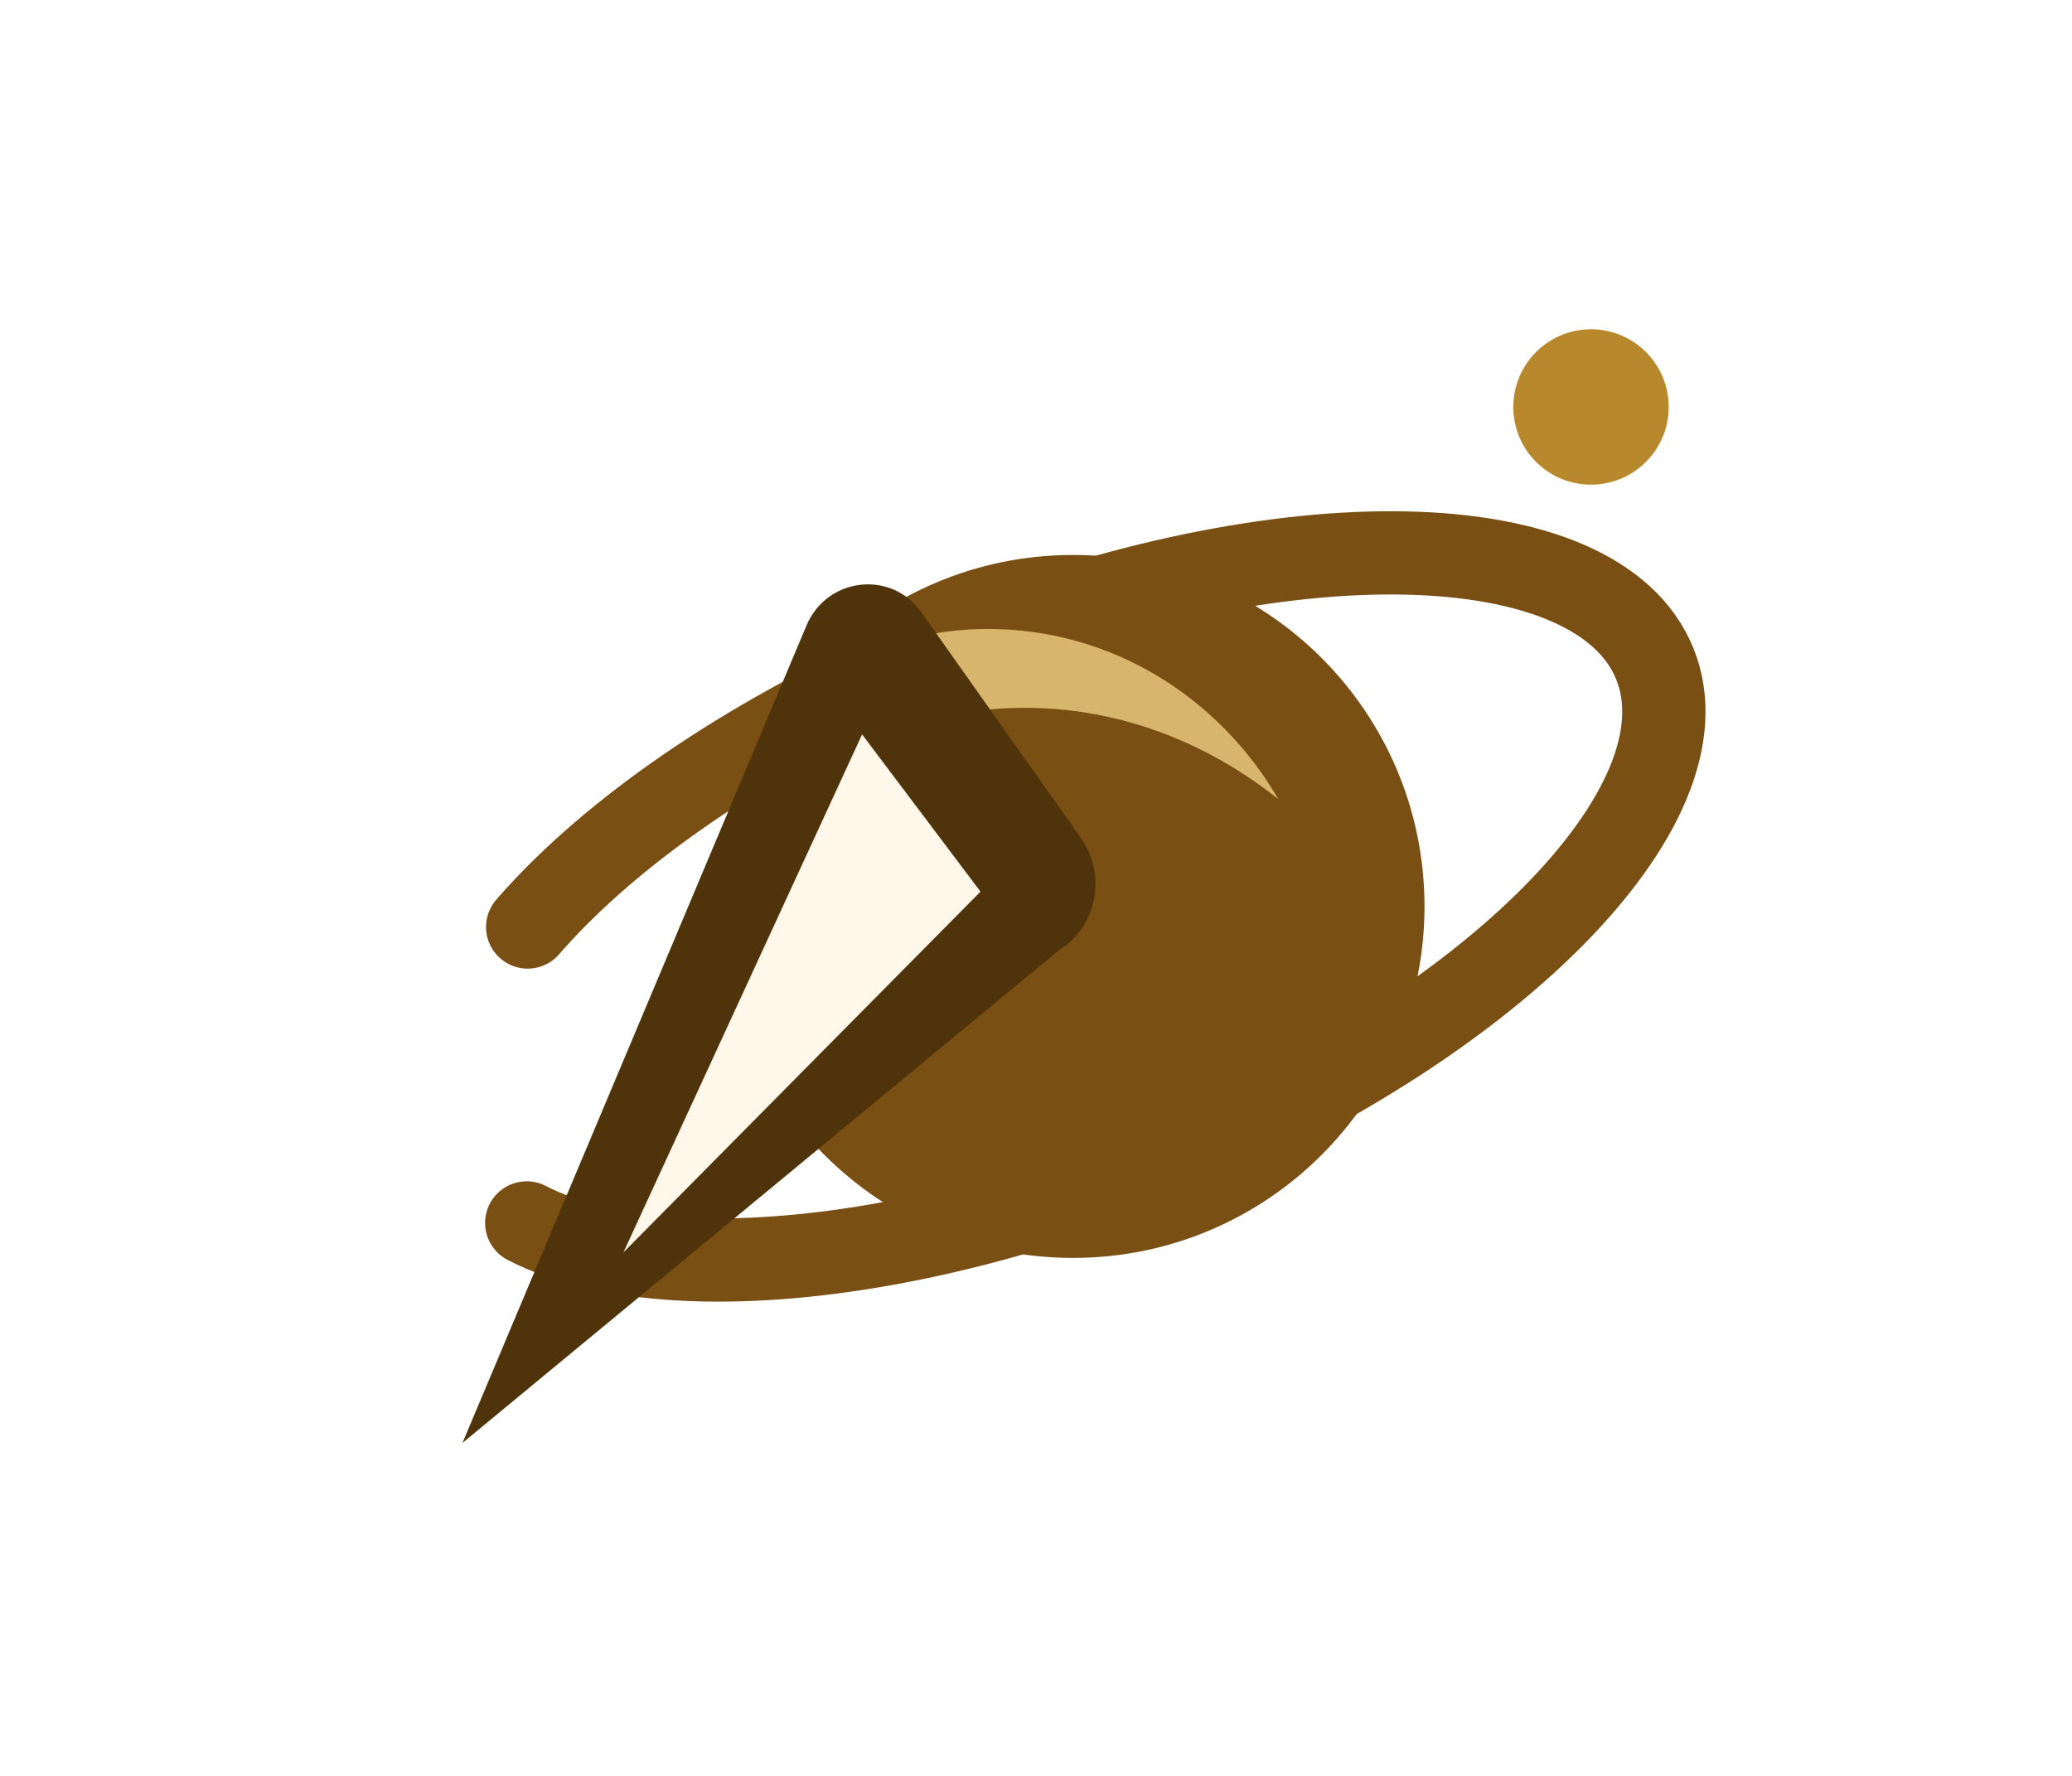
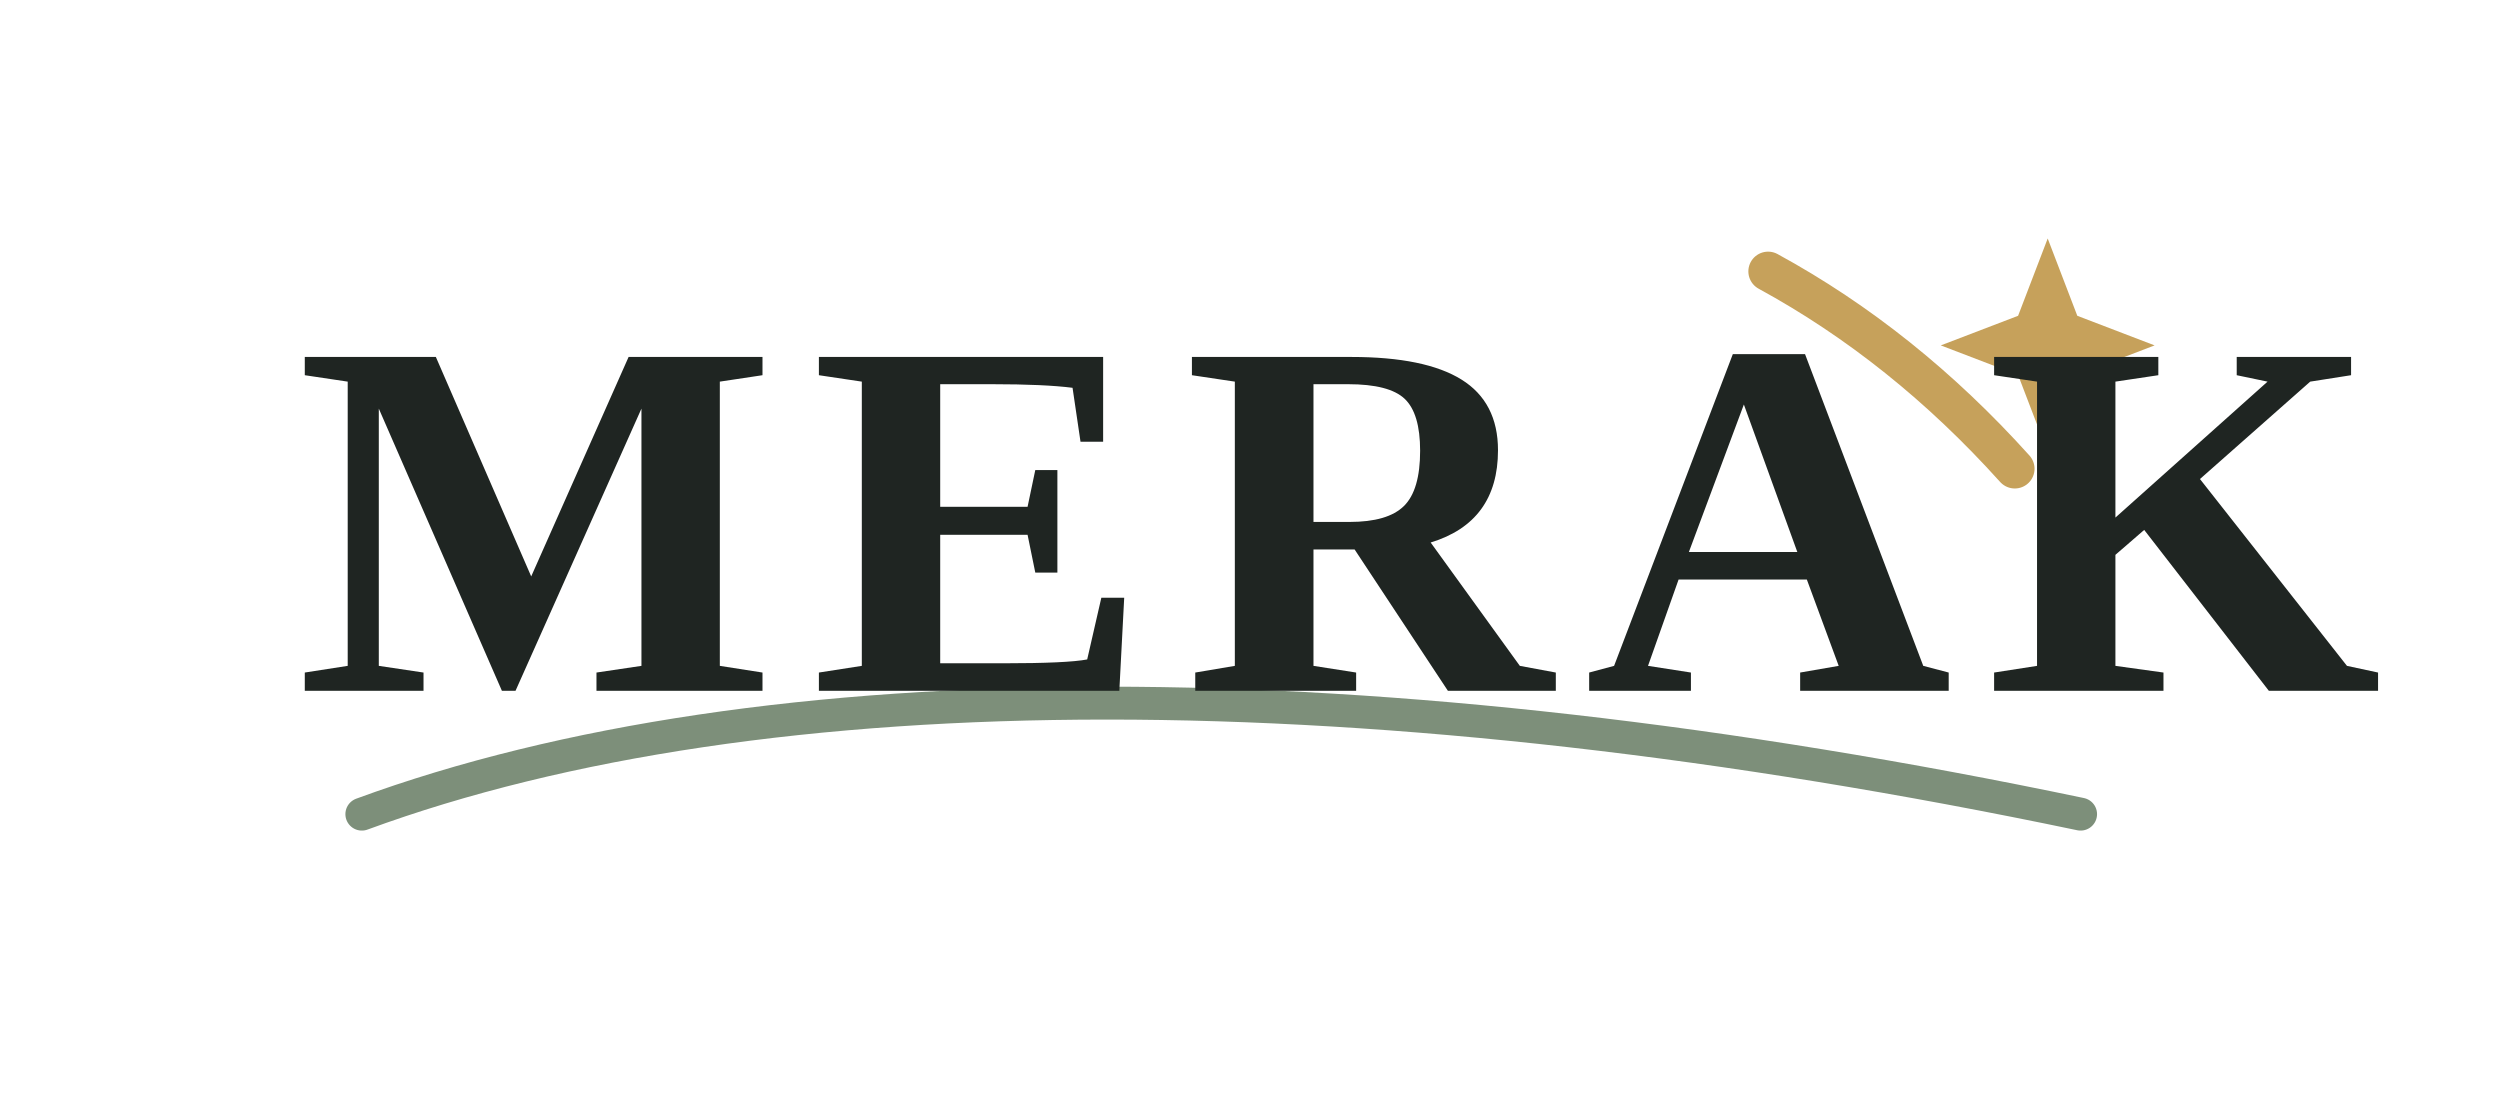
- <svg xmlns="http://www.w3.org/2000/svg" width="112" height="96" viewBox="0 0 112 96" fill="none">
-   <ellipse cx="57" cy="49" rx="35" ry="15" transform="rotate(-22 57 49)" stroke="#7A4F13" stroke-width="4.5" stroke-linecap="round" stroke-dasharray="76 19" />
-   <circle cx="58" cy="49" r="19" fill="#7A4F13" />
-   <path d="M47 40C54.5 36.8 62.7 38.1 69.1 43.2C65.9 37.7 60.1 34 53.4 34C51 34 48.8 34.5 46.8 35.3C47.4 36.9 47.5 38.5 47 40Z" fill="#D8B56D" />
-   <path d="M25 78L43.6 33.8C44.7 31.2 48.2 30.8 49.8 33.1L58.5 45.4C59.8 47.4 59.3 50.1 57.2 51.4L25 78Z" fill="#4F330B" />
-   <path d="M33.7 67.7L46.6 39.7L53 48.2L33.7 67.7Z" fill="#FFF8EA" />
-   <circle cx="86" cy="22" r="4.2" fill="#B8892C" />
+ <svg xmlns="http://www.w3.org/2000/svg" width="152" height="68" viewBox="0 0 152 68" fill="none" role="img" aria-labelledby="title desc">
+   <rect width="152" height="68" rx="0" fill="none" />
+   <path d="M22 49.5C46.5 40.5 83.5 40.5 126.5 49.5" stroke="#7D8F7A" stroke-width="2" stroke-linecap="round" />
+   <path d="M107.5 16.5C113 19.5 118 23.5 122.5 28.5" stroke="#C6A15B" stroke-width="2.4" stroke-linecap="round" />
+   <path d="M124.5 14.5L126.3 19.2L131 21L126.3 22.8L124.5 27.5L122.7 22.8L118 21L122.7 19.2L124.5 14.5Z" fill="#C6A15B" />
+   <text x="18" y="42" fill="#1F2522" font-family="Georgia, 'Times New Roman', serif" font-size="31" font-weight="700" letter-spacing="2">MERAK</text>
</svg>
